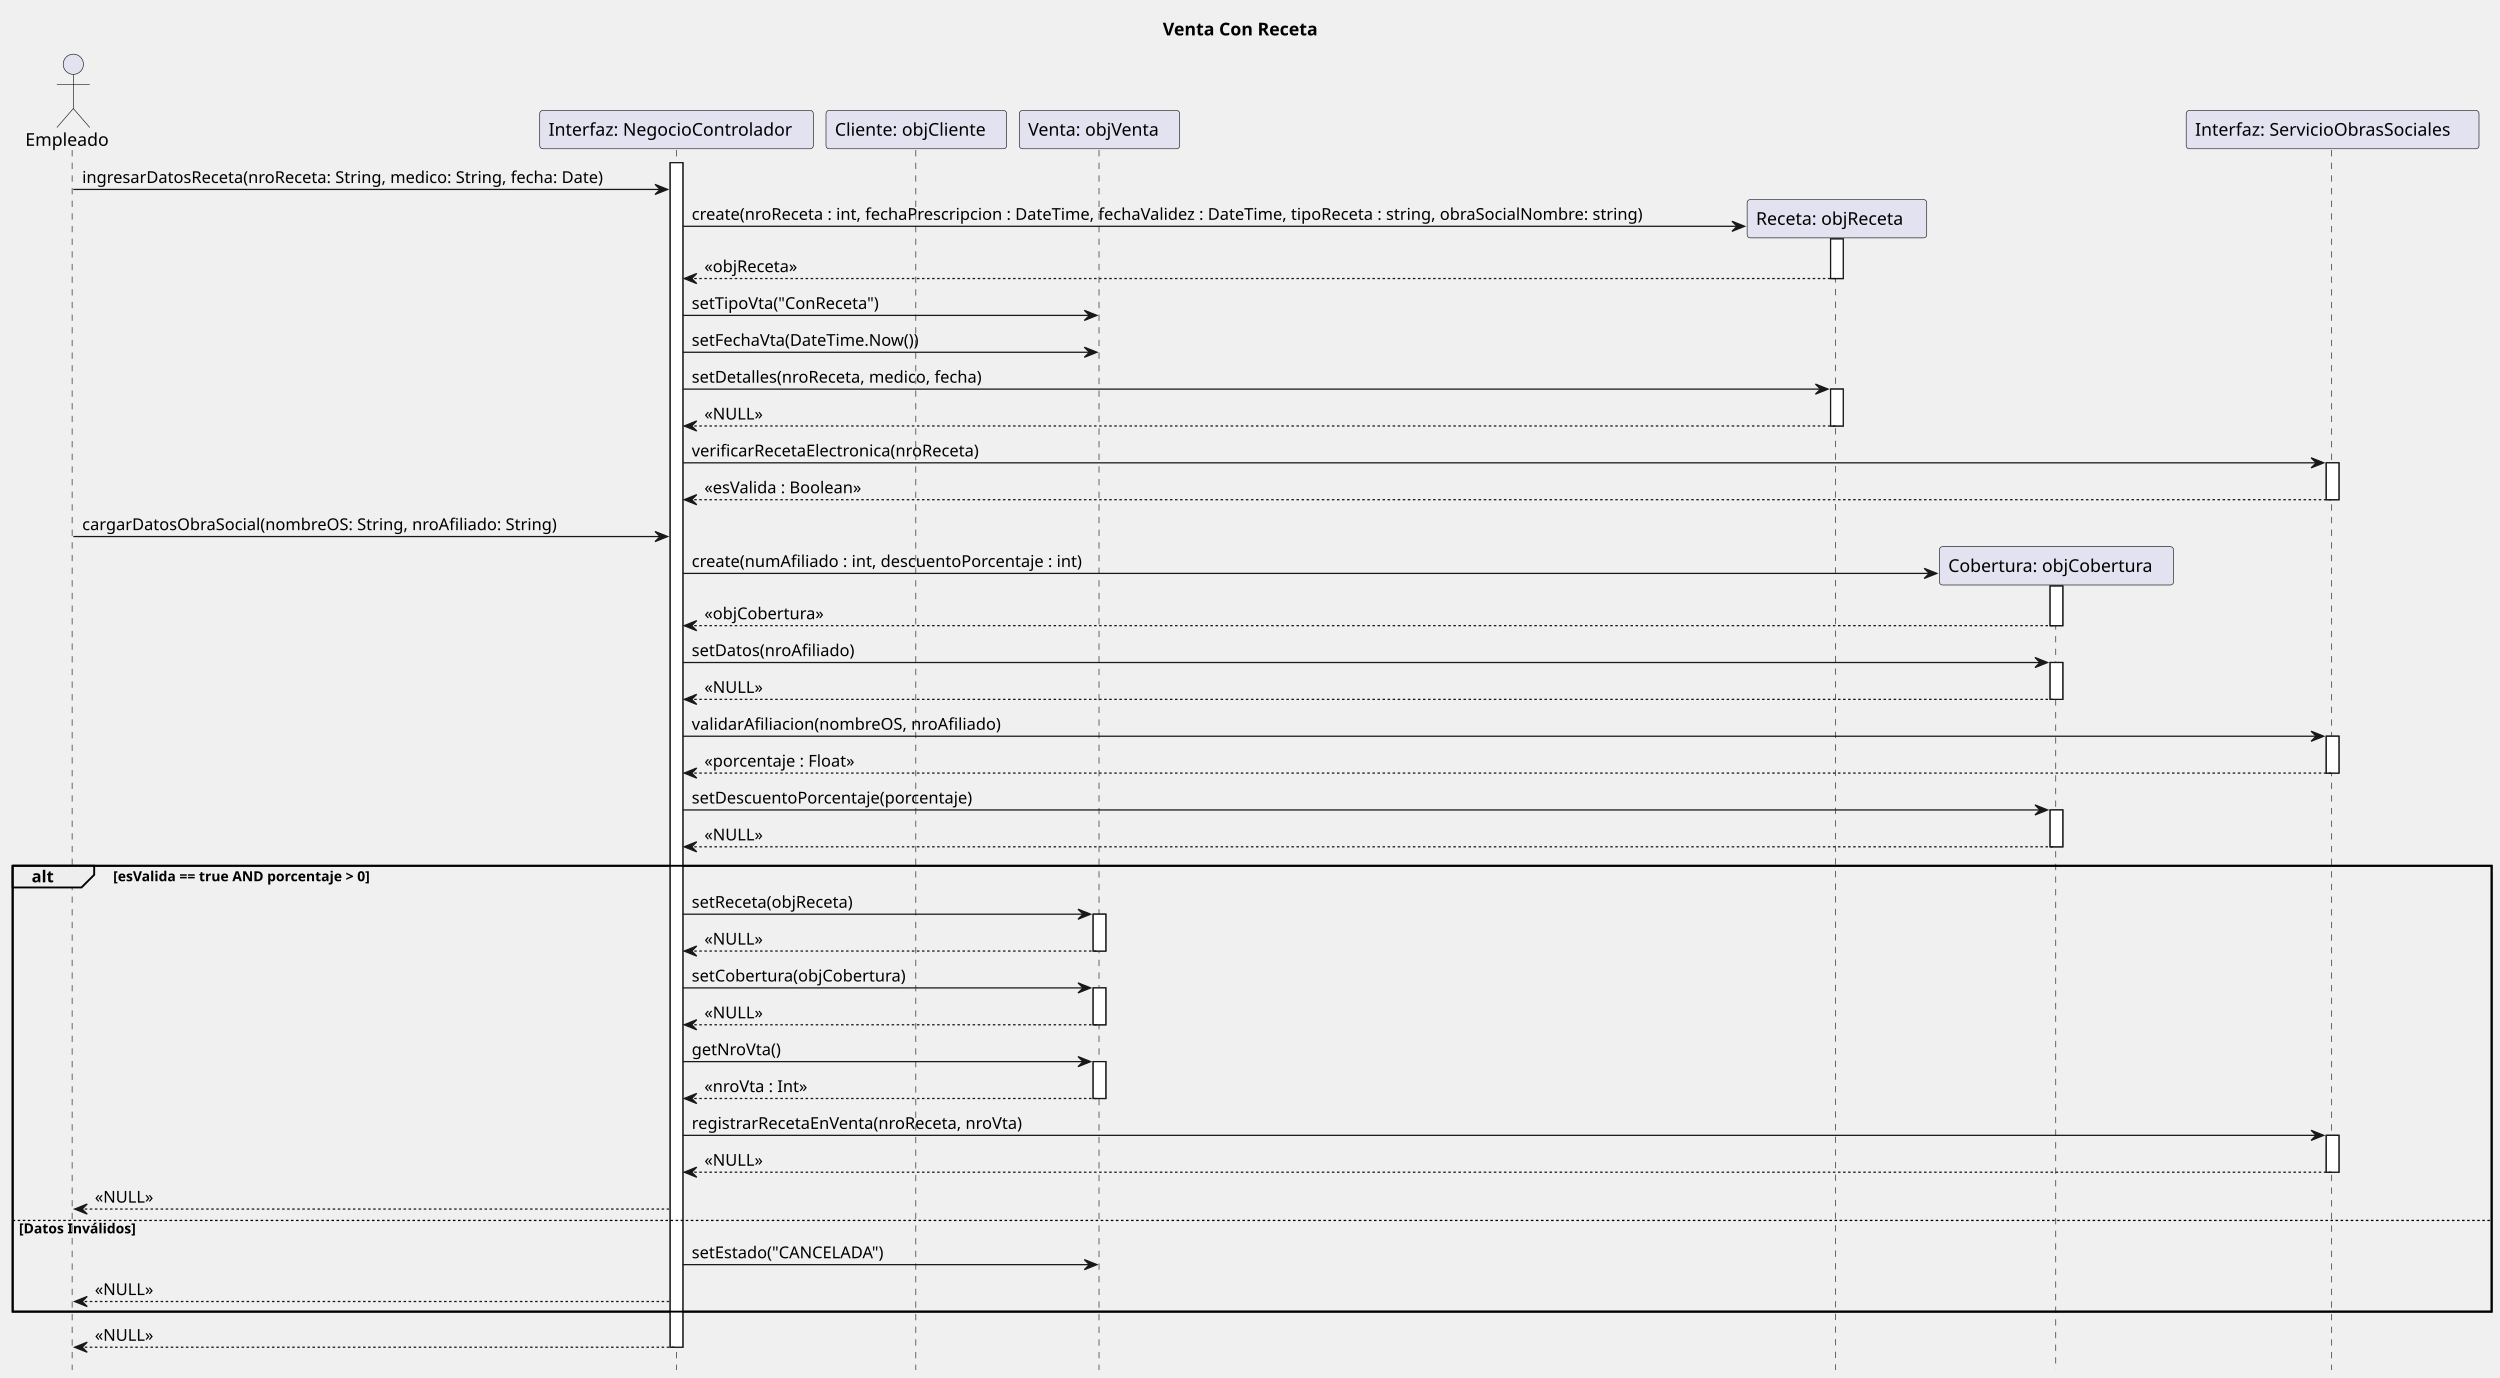
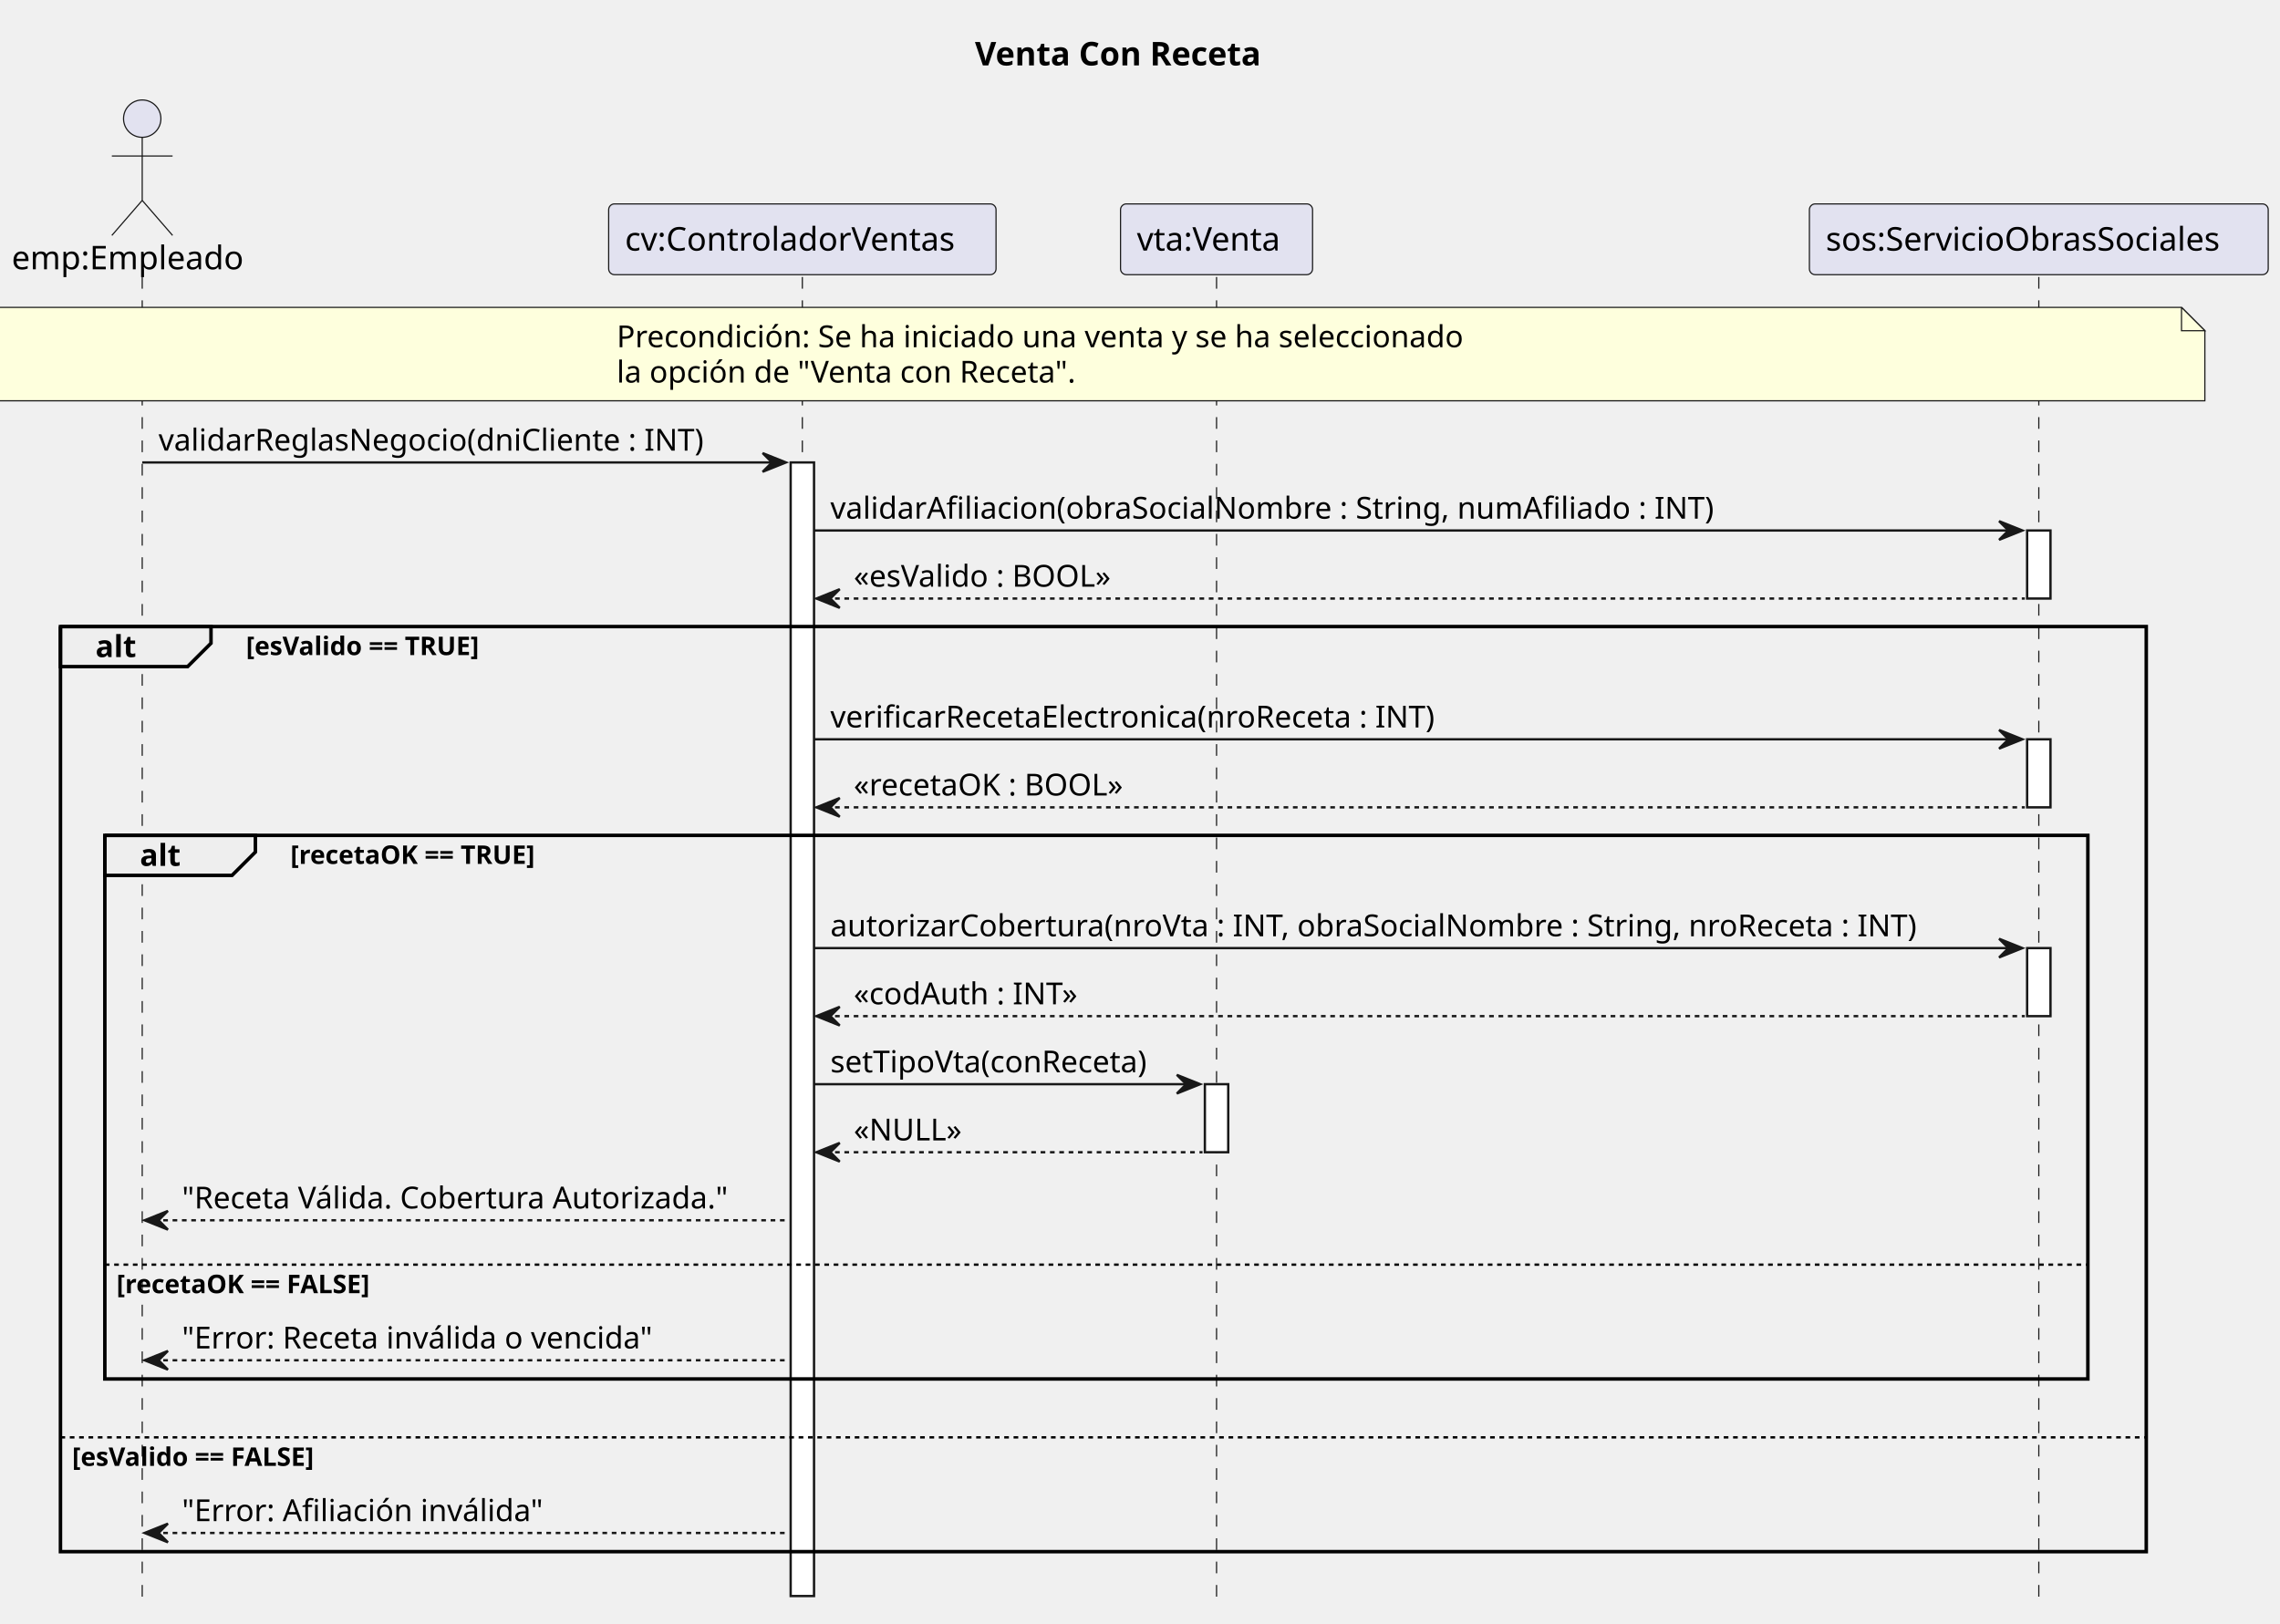
- <svg xmlns="http://www.w3.org/2000/svg" contentStyleType="text/css" data-diagram-type="SEQUENCE" height="1089px" preserveAspectRatio="none" style="width:1976px;height:1089px;background:#FFFFFF;" version="1.1" viewBox="0 0 1976 1089" width="1976px" zoomAndPan="magnify">
+ <svg xmlns="http://www.w3.org/2000/svg" contentStyleType="text/css" data-diagram-type="SEQUENCE" height="695px" preserveAspectRatio="none" style="width:976px;height:695px;background:#FFFFFF;" version="1.1" viewBox="0 0 976 695" width="976px" zoomAndPan="magnify">
  <defs />
  <g>
-     <text fill="#000000" font-family="sans-serif" font-size="14" font-weight="bold" lengthAdjust="spacing" textLength="140.253" x="919.071" y="27.995">Venta Con Receta</text>
+     <text fill="#000000" font-family="sans-serif" font-size="14" font-weight="bold" lengthAdjust="spacing" textLength="140.253" x="417.351" y="27.995">Venta Con Receta</text>
    <g>
-       <rect fill="#FFFFFF" height="936.25" style="stroke:#181818;stroke-width:1;" width="10" x="529.729" y="128.594" />
+       <rect fill="#000000" fill-opacity="0" height="569.734" width="8" x="57.379" y="118.594" />
+       <line style="stroke:#181818;stroke-width:0.5;stroke-dasharray:5,5;" x1="60.879" x2="60.879" y1="118.594" y2="688.328" />
    </g>
    <g>
-       <rect fill="#FFFFFF" height="29.133" style="stroke:#181818;stroke-width:1;" width="10" x="864.048" y="722.578" />
+       <rect fill="#000000" fill-opacity="0" height="569.734" width="8" x="339.962" y="118.594" />
+       <line style="stroke:#181818;stroke-width:0.5;stroke-dasharray:5,5;" x1="343.462" x2="343.462" y1="118.594" y2="688.328" />
    </g>
    <g>
-       <rect fill="#FFFFFF" height="29.133" style="stroke:#181818;stroke-width:1;" width="10" x="864.048" y="780.844" />
+       <rect fill="#FFFFFF" height="485.336" style="stroke:#181818;stroke-width:1;" width="10" x="338.462" y="197.992" />
    </g>
    <g>
-       <rect fill="#FFFFFF" height="29.133" style="stroke:#181818;stroke-width:1;" width="10" x="864.048" y="839.109" />
+       <rect fill="#000000" fill-opacity="0" height="569.734" width="8" x="517.269" y="118.594" />
+       <line style="stroke:#181818;stroke-width:0.5;stroke-dasharray:5,5;" x1="520.769" x2="520.769" y1="118.594" y2="688.328" />
    </g>
    <g>
-       <rect fill="#FFFFFF" height="31.297" style="stroke:#181818;stroke-width:1;" width="10" x="1446.906" y="188.859" />
+       <rect fill="#FFFFFF" height="29.133" style="stroke:#181818;stroke-width:1;" width="10" x="515.769" y="464.188" />
    </g>
    <g>
-       <rect fill="#FFFFFF" height="29.133" style="stroke:#181818;stroke-width:1;" width="10" x="1446.906" y="307.555" />
+       <rect fill="#000000" fill-opacity="0" height="569.734" width="8" x="869.252" y="118.594" />
+       <line style="stroke:#181818;stroke-width:0.5;stroke-dasharray:5,5;" x1="872.752" x2="872.752" y1="118.594" y2="688.328" />
    </g>
    <g>
-       <rect fill="#FFFFFF" height="31.297" style="stroke:#181818;stroke-width:1;" width="10" x="1620.429" y="463.219" />
+       <rect fill="#FFFFFF" height="29.133" style="stroke:#181818;stroke-width:1;" width="10" x="867.752" y="227.125" />
    </g>
    <g>
-       <rect fill="#FFFFFF" height="29.133" style="stroke:#181818;stroke-width:1;" width="10" x="1620.429" y="523.648" />
+       <rect fill="#FFFFFF" height="29.133" style="stroke:#181818;stroke-width:1;" width="10" x="867.752" y="316.523" />
    </g>
    <g>
-       <rect fill="#FFFFFF" height="29.133" style="stroke:#181818;stroke-width:1;" width="10" x="1620.429" y="640.18" />
+       <rect fill="#FFFFFF" height="29.133" style="stroke:#181818;stroke-width:1;" width="10" x="867.752" y="405.922" />
    </g>
-     <g>
-       <rect fill="#FFFFFF" height="29.133" style="stroke:#181818;stroke-width:1;" width="10" x="1838.686" y="365.82" />
-     </g>
-     <g>
-       <rect fill="#FFFFFF" height="29.133" style="stroke:#181818;stroke-width:1;" width="10" x="1838.686" y="581.914" />
-     </g>
-     <g>
-       <rect fill="#FFFFFF" height="29.133" style="stroke:#181818;stroke-width:1;" width="10" x="1838.686" y="897.375" />
-     </g>
-     <rect fill="none" height="352.398" style="stroke:#000000;stroke-width:1.5;" width="1959.394" x="10" y="684.312" />
-     <g>
-       <rect fill="#000000" fill-opacity="0" height="964.25" width="8" x="53.952" y="118.594" />
-       <line style="stroke:#181818;stroke-width:0.5;stroke-dasharray:5,5;" x1="57" x2="57" y1="118.594" y2="1082.844" />
-     </g>
-     <g>
-       <rect fill="#000000" fill-opacity="0" height="964.25" width="8" x="530.729" y="118.594" />
-       <line style="stroke:#181818;stroke-width:0.5;stroke-dasharray:5,5;" x1="534.591" x2="534.591" y1="118.594" y2="1082.844" />
-     </g>
-     <g>
-       <rect fill="#000000" fill-opacity="0" height="964.25" width="8" x="720.264" y="118.594" />
-       <line style="stroke:#181818;stroke-width:0.5;stroke-dasharray:5,5;" x1="723.866" x2="723.866" y1="118.594" y2="1082.844" />
-     </g>
-     <g>
-       <rect fill="#000000" fill-opacity="0" height="964.25" width="8" x="865.048" y="118.594" />
-       <line style="stroke:#181818;stroke-width:0.5;stroke-dasharray:5,5;" x1="868.662" x2="868.662" y1="118.594" y2="1082.844" />
-     </g>
-     <g>
-       <rect fill="#000000" fill-opacity="0" height="894.469" width="8" x="1447.906" y="188.375" />
-       <line style="stroke:#181818;stroke-width:0.5;stroke-dasharray:5,5;" x1="1450.932" x2="1450.932" y1="188.375" y2="1082.844" />
-     </g>
-     <g>
-       <rect fill="#000000" fill-opacity="0" height="620.109" width="8" x="1621.429" y="462.734" />
-       <line style="stroke:#181818;stroke-width:0.5;stroke-dasharray:5,5;" x1="1624.88" x2="1624.88" y1="462.734" y2="1082.844" />
-     </g>
-     <g>
-       <rect fill="#000000" fill-opacity="0" height="964.25" width="8" x="1839.686" y="118.594" />
-       <line style="stroke:#181818;stroke-width:0.5;stroke-dasharray:5,5;" x1="1842.977" x2="1842.977" y1="118.594" y2="1082.844" />
-     </g>
-     <g class="participant participant-head" data-participant="emp">
-       <text fill="#000000" font-family="sans-serif" font-size="14" lengthAdjust="spacing" textLength="69.904" x="20" y="115.292">Empleado</text>
-       <ellipse cx="57.952" cy="50.797" fill="#E2E2F0" rx="8" ry="8" style="stroke:#181818;stroke-width:0.5;" />
-       <path d="M57.952,58.797 L57.952,85.797 M44.952,66.797 L70.952,66.797 M57.952,85.797 L44.952,100.797 M57.952,85.797 L70.952,100.797" fill="none" style="stroke:#181818;stroke-width:0.5;" />
-     </g>
-     <g class="participant participant-head" data-participant="NegCtrl">
-       <rect fill="#E2E2F0" height="30.297" rx="2.5" ry="2.5" style="stroke:#181818;stroke-width:0.5;" width="216.275" x="426.591" y="87.297" />
-       <text fill="#000000" font-family="sans-serif" font-size="14" lengthAdjust="spacing" textLength="202.275" x="433.591" y="107.292">Interfaz: NegocioControlador</text>
-     </g>
-     <g class="participant participant-head" data-participant="cli">
-       <rect fill="#E2E2F0" height="30.297" rx="2.5" ry="2.5" style="stroke:#181818;stroke-width:0.5;" width="142.796" x="652.866" y="87.297" />
-       <text fill="#000000" font-family="sans-serif" font-size="14" lengthAdjust="spacing" textLength="128.796" x="659.866" y="107.292">Cliente: objCliente</text>
-     </g>
-     <g class="participant participant-head" data-participant="venta">
-       <rect fill="#E2E2F0" height="30.297" rx="2.5" ry="2.5" style="stroke:#181818;stroke-width:0.5;" width="126.772" x="805.662" y="87.297" />
-       <text fill="#000000" font-family="sans-serif" font-size="14" lengthAdjust="spacing" textLength="112.772" x="812.662" y="107.292">Venta: objVenta</text>
-     </g>
-     <g class="participant participant-head" data-participant="srvOS">
-       <rect fill="#E2E2F0" height="30.297" rx="2.5" ry="2.5" style="stroke:#181818;stroke-width:0.5;" width="231.417" x="1727.977" y="87.297" />
-       <text fill="#000000" font-family="sans-serif" font-size="14" lengthAdjust="spacing" textLength="217.417" x="1734.977" y="107.292">Interfaz: ServicioObrasSociales</text>
-     </g>
-     <g>
-       <rect fill="#FFFFFF" height="936.25" style="stroke:#181818;stroke-width:1;" width="10" x="529.729" y="128.594" />
-     </g>
-     <g>
-       <rect fill="#FFFFFF" height="29.133" style="stroke:#181818;stroke-width:1;" width="10" x="864.048" y="722.578" />
-     </g>
-     <g>
-       <rect fill="#FFFFFF" height="29.133" style="stroke:#181818;stroke-width:1;" width="10" x="864.048" y="780.844" />
-     </g>
-     <g>
-       <rect fill="#FFFFFF" height="29.133" style="stroke:#181818;stroke-width:1;" width="10" x="864.048" y="839.109" />
-     </g>
-     <g>
-       <rect fill="#FFFFFF" height="31.297" style="stroke:#181818;stroke-width:1;" width="10" x="1446.906" y="188.859" />
-     </g>
-     <g>
-       <rect fill="#FFFFFF" height="29.133" style="stroke:#181818;stroke-width:1;" width="10" x="1446.906" y="307.555" />
-     </g>
-     <g>
-       <rect fill="#FFFFFF" height="31.297" style="stroke:#181818;stroke-width:1;" width="10" x="1620.429" y="463.219" />
-     </g>
-     <g>
-       <rect fill="#FFFFFF" height="29.133" style="stroke:#181818;stroke-width:1;" width="10" x="1620.429" y="523.648" />
-     </g>
-     <g>
-       <rect fill="#FFFFFF" height="29.133" style="stroke:#181818;stroke-width:1;" width="10" x="1620.429" y="640.18" />
-     </g>
-     <g>
-       <rect fill="#FFFFFF" height="29.133" style="stroke:#181818;stroke-width:1;" width="10" x="1838.686" y="365.82" />
-     </g>
-     <g>
-       <rect fill="#FFFFFF" height="29.133" style="stroke:#181818;stroke-width:1;" width="10" x="1838.686" y="581.914" />
-     </g>
-     <g>
-       <rect fill="#FFFFFF" height="29.133" style="stroke:#181818;stroke-width:1;" width="10" x="1838.686" y="897.375" />
-     </g>
-     <g class="message" data-participant-1="emp" data-participant-2="NegCtrl">
-       <polygon fill="#181818" points="517.729,145.727,527.729,149.727,517.729,153.727,521.729,149.727" style="stroke:#181818;stroke-width:1;" />
-       <line style="stroke:#181818;stroke-width:1;" x1="57.952" x2="523.729" y1="149.727" y2="149.727" />
-       <text fill="#000000" font-family="sans-serif" font-size="13" lengthAdjust="spacing" textLength="447.776" x="64.952" y="144.661">ingresarDatosReceta(nroReceta: String, medico: String, fecha: Date)</text>
-     </g>
-     <g class="message" data-participant-1="NegCtrl" data-participant-2="receta">
-       <polygon fill="#181818" points="1368.932,174.859,1378.932,178.859,1368.932,182.859,1372.932,178.859" style="stroke:#181818;stroke-width:1;" />
-       <line style="stroke:#181818;stroke-width:1;" x1="539.729" x2="1374.932" y1="178.859" y2="178.859" />
-       <text fill="#000000" font-family="sans-serif" font-size="13" lengthAdjust="spacing" textLength="817.204" x="546.729" y="173.793">create(nroReceta : int, fechaPrescripcion : DateTime, fechaValidez : DateTime, tipoReceta : string, obraSocialNombre: string)</text>
-     </g>
-     <rect fill="#E2E2F0" height="30.297" rx="2.5" ry="2.5" style="stroke:#181818;stroke-width:0.5;" width="141.948" x="1380.932" y="157.727" />
-     <text fill="#000000" font-family="sans-serif" font-size="14" lengthAdjust="spacing" textLength="127.948" x="1387.932" y="177.722">Receta: objReceta</text>
-     <g class="message" data-participant-1="receta" data-participant-2="NegCtrl">
-       <polygon fill="#181818" points="550.729,216.156,540.729,220.156,550.729,224.156,546.729,220.156" style="stroke:#181818;stroke-width:1;" />
-       <line style="stroke:#181818;stroke-width:1;stroke-dasharray:2,2;" x1="544.729" x2="1450.906" y1="220.156" y2="220.156" />
-       <text fill="#000000" font-family="sans-serif" font-size="13" lengthAdjust="spacing" textLength="80.964" x="556.729" y="215.09">«objReceta»</text>
-     </g>
-     <g class="message" data-participant-1="NegCtrl" data-participant-2="venta">
-       <polygon fill="#181818" points="857.048,245.289,867.048,249.289,857.048,253.289,861.048,249.289" style="stroke:#181818;stroke-width:1;" />
-       <line style="stroke:#181818;stroke-width:1;" x1="539.729" x2="863.048" y1="249.289" y2="249.289" />
-       <text fill="#000000" font-family="sans-serif" font-size="13" lengthAdjust="spacing" textLength="162.195" x="546.729" y="244.223">setTipoVta("ConReceta")</text>
-     </g>
-     <g class="message" data-participant-1="NegCtrl" data-participant-2="venta">
-       <polygon fill="#181818" points="857.048,274.422,867.048,278.422,857.048,282.422,861.048,278.422" style="stroke:#181818;stroke-width:1;" />
-       <line style="stroke:#181818;stroke-width:1;" x1="539.729" x2="863.048" y1="278.422" y2="278.422" />
-       <text fill="#000000" font-family="sans-serif" font-size="13" lengthAdjust="spacing" textLength="196.669" x="546.729" y="273.356">setFechaVta(DateTime.Now())</text>
-     </g>
-     <g class="message" data-participant-1="NegCtrl" data-participant-2="receta">
-       <polygon fill="#181818" points="1434.906,303.555,1444.906,307.555,1434.906,311.555,1438.906,307.555" style="stroke:#181818;stroke-width:1;" />
-       <line style="stroke:#181818;stroke-width:1;" x1="539.729" x2="1440.906" y1="307.555" y2="307.555" />
-       <text fill="#000000" font-family="sans-serif" font-size="13" lengthAdjust="spacing" textLength="249.939" x="546.729" y="302.489">setDetalles(nroReceta, medico, fecha)</text>
-     </g>
-     <g class="message" data-participant-1="receta" data-participant-2="NegCtrl">
-       <polygon fill="#181818" points="550.729,332.688,540.729,336.688,550.729,340.688,546.729,336.688" style="stroke:#181818;stroke-width:1;" />
-       <line style="stroke:#181818;stroke-width:1;stroke-dasharray:2,2;" x1="544.729" x2="1450.906" y1="336.688" y2="336.688" />
-       <text fill="#000000" font-family="sans-serif" font-size="13" lengthAdjust="spacing" textLength="49.632" x="556.729" y="331.622">«NULL»</text>
-     </g>
-     <g class="message" data-participant-1="NegCtrl" data-participant-2="srvOS">
-       <polygon fill="#181818" points="1826.686,361.82,1836.686,365.82,1826.686,369.82,1830.686,365.82" style="stroke:#181818;stroke-width:1;" />
-       <line style="stroke:#181818;stroke-width:1;" x1="539.729" x2="1832.686" y1="365.82" y2="365.82" />
-       <text fill="#000000" font-family="sans-serif" font-size="13" lengthAdjust="spacing" textLength="247.787" x="546.729" y="360.754">verificarRecetaElectronica(nroReceta)</text>
-     </g>
-     <g class="message" data-participant-1="srvOS" data-participant-2="NegCtrl">
-       <polygon fill="#181818" points="550.729,390.953,540.729,394.953,550.729,398.953,546.729,394.953" style="stroke:#181818;stroke-width:1;" />
-       <line style="stroke:#181818;stroke-width:1;stroke-dasharray:2,2;" x1="544.729" x2="1842.686" y1="394.953" y2="394.953" />
-       <text fill="#000000" font-family="sans-serif" font-size="13" lengthAdjust="spacing" textLength="136.265" x="556.729" y="389.887">«esValida : Boolean»</text>
-     </g>
-     <g class="message" data-participant-1="emp" data-participant-2="NegCtrl">
-       <polygon fill="#181818" points="517.729,420.086,527.729,424.086,517.729,428.086,521.729,424.086" style="stroke:#181818;stroke-width:1;" />
-       <line style="stroke:#181818;stroke-width:1;" x1="57.952" x2="523.729" y1="424.086" y2="424.086" />
-       <text fill="#000000" font-family="sans-serif" font-size="13" lengthAdjust="spacing" textLength="402.137" x="64.952" y="419.02">cargarDatosObraSocial(nombreOS: String, nroAfiliado: String)</text>
-     </g>
-     <g class="message" data-participant-1="NegCtrl" data-participant-2="cob">
-       <polygon fill="#181818" points="1520.88,449.219,1530.88,453.219,1520.88,457.219,1524.88,453.219" style="stroke:#181818;stroke-width:1;" />
-       <line style="stroke:#181818;stroke-width:1;" x1="539.729" x2="1526.88" y1="453.219" y2="453.219" />
-       <text fill="#000000" font-family="sans-serif" font-size="13" lengthAdjust="spacing" textLength="333.658" x="546.729" y="448.153">create(numAfiliado : int, descuentoPorcentaje : int)</text>
-     </g>
-     <rect fill="#E2E2F0" height="30.297" rx="2.5" ry="2.5" style="stroke:#181818;stroke-width:0.5;" width="185.097" x="1532.88" y="432.086" />
-     <text fill="#000000" font-family="sans-serif" font-size="14" lengthAdjust="spacing" textLength="171.097" x="1539.88" y="452.081">Cobertura: objCobertura</text>
-     <g class="message" data-participant-1="cob" data-participant-2="NegCtrl">
-       <polygon fill="#181818" points="550.729,490.516,540.729,494.516,550.729,498.516,546.729,494.516" style="stroke:#181818;stroke-width:1;" />
-       <line style="stroke:#181818;stroke-width:1;stroke-dasharray:2,2;" x1="544.729" x2="1624.429" y1="494.516" y2="494.516" />
-       <text fill="#000000" font-family="sans-serif" font-size="13" lengthAdjust="spacing" textLength="100.998" x="556.729" y="489.45">«objCobertura»</text>
-     </g>
-     <g class="message" data-participant-1="NegCtrl" data-participant-2="cob">
-       <polygon fill="#181818" points="1608.429,519.648,1618.429,523.648,1608.429,527.648,1612.429,523.648" style="stroke:#181818;stroke-width:1;" />
-       <line style="stroke:#181818;stroke-width:1;" x1="539.729" x2="1614.429" y1="523.648" y2="523.648" />
-       <text fill="#000000" font-family="sans-serif" font-size="13" lengthAdjust="spacing" textLength="137.827" x="546.729" y="518.582">setDatos(nroAfiliado)</text>
-     </g>
-     <g class="message" data-participant-1="cob" data-participant-2="NegCtrl">
-       <polygon fill="#181818" points="550.729,548.781,540.729,552.781,550.729,556.781,546.729,552.781" style="stroke:#181818;stroke-width:1;" />
-       <line style="stroke:#181818;stroke-width:1;stroke-dasharray:2,2;" x1="544.729" x2="1624.429" y1="552.781" y2="552.781" />
-       <text fill="#000000" font-family="sans-serif" font-size="13" lengthAdjust="spacing" textLength="49.632" x="556.729" y="547.715">«NULL»</text>
-     </g>
-     <g class="message" data-participant-1="NegCtrl" data-participant-2="srvOS">
-       <polygon fill="#181818" points="1826.686,577.914,1836.686,581.914,1826.686,585.914,1830.686,581.914" style="stroke:#181818;stroke-width:1;" />
-       <line style="stroke:#181818;stroke-width:1;" x1="539.729" x2="1832.686" y1="581.914" y2="581.914" />
-       <text fill="#000000" font-family="sans-serif" font-size="13" lengthAdjust="spacing" textLength="261.028" x="546.729" y="576.848">validarAfiliacion(nombreOS, nroAfiliado)</text>
-     </g>
-     <g class="message" data-participant-1="srvOS" data-participant-2="NegCtrl">
-       <polygon fill="#181818" points="550.729,607.047,540.729,611.047,550.729,615.047,546.729,611.047" style="stroke:#181818;stroke-width:1;" />
-       <line style="stroke:#181818;stroke-width:1;stroke-dasharray:2,2;" x1="544.729" x2="1842.686" y1="611.047" y2="611.047" />
-       <text fill="#000000" font-family="sans-serif" font-size="13" lengthAdjust="spacing" textLength="130.267" x="556.729" y="605.981">«porcentaje : Float»</text>
-     </g>
-     <g class="message" data-participant-1="NegCtrl" data-participant-2="cob">
-       <polygon fill="#181818" points="1608.429,636.18,1618.429,640.18,1608.429,644.18,1612.429,640.18" style="stroke:#181818;stroke-width:1;" />
-       <line style="stroke:#181818;stroke-width:1;" x1="539.729" x2="1614.429" y1="640.18" y2="640.18" />
-       <text fill="#000000" font-family="sans-serif" font-size="13" lengthAdjust="spacing" textLength="238.272" x="546.729" y="635.114">setDescuentoPorcentaje(porcentaje)</text>
-     </g>
-     <g class="message" data-participant-1="cob" data-participant-2="NegCtrl">
-       <polygon fill="#181818" points="550.729,665.312,540.729,669.312,550.729,673.312,546.729,669.312" style="stroke:#181818;stroke-width:1;" />
-       <line style="stroke:#181818;stroke-width:1;stroke-dasharray:2,2;" x1="544.729" x2="1624.429" y1="669.312" y2="669.312" />
-       <text fill="#000000" font-family="sans-serif" font-size="13" lengthAdjust="spacing" textLength="49.632" x="556.729" y="664.247">«NULL»</text>
-     </g>
-     <path d="M10,684.312 L74.443,684.312 L74.443,691.445 L64.443,701.445 L10,701.445 L10,684.312" fill="#EEEEEE" style="stroke:#000000;stroke-width:1.5;" />
-     <rect fill="none" height="352.398" style="stroke:#000000;stroke-width:1.5;" width="1959.394" x="10" y="684.312" />
-     <text fill="#000000" font-family="sans-serif" font-size="13" font-weight="bold" lengthAdjust="spacing" textLength="19.443" x="25" y="697.379">alt</text>
-     <text fill="#000000" font-family="sans-serif" font-size="11" font-weight="bold" lengthAdjust="spacing" textLength="240.523" x="89.443" y="696.523">[esValida == true AND porcentaje &gt; 0]</text>
-     <g class="message" data-participant-1="NegCtrl" data-participant-2="venta">
-       <polygon fill="#181818" points="852.048,718.578,862.048,722.578,852.048,726.578,856.048,722.578" style="stroke:#181818;stroke-width:1;" />
-       <line style="stroke:#181818;stroke-width:1;" x1="539.729" x2="858.048" y1="722.578" y2="722.578" />
-       <text fill="#000000" font-family="sans-serif" font-size="13" lengthAdjust="spacing" textLength="140.309" x="546.729" y="717.512">setReceta(objReceta)</text>
-     </g>
-     <g class="message" data-participant-1="venta" data-participant-2="NegCtrl">
-       <polygon fill="#181818" points="550.729,747.711,540.729,751.711,550.729,755.711,546.729,751.711" style="stroke:#181818;stroke-width:1;" />
-       <line style="stroke:#181818;stroke-width:1;stroke-dasharray:2,2;" x1="544.729" x2="868.048" y1="751.711" y2="751.711" />
-       <text fill="#000000" font-family="sans-serif" font-size="13" lengthAdjust="spacing" textLength="49.632" x="556.729" y="746.645">«NULL»</text>
-     </g>
-     <g class="message" data-participant-1="NegCtrl" data-participant-2="venta">
-       <polygon fill="#181818" points="852.048,776.844,862.048,780.844,852.048,784.844,856.048,780.844" style="stroke:#181818;stroke-width:1;" />
-       <line style="stroke:#181818;stroke-width:1;" x1="539.729" x2="858.048" y1="780.844" y2="780.844" />
-       <text fill="#000000" font-family="sans-serif" font-size="13" lengthAdjust="spacing" textLength="180.375" x="546.729" y="775.778">setCobertura(objCobertura)</text>
-     </g>
-     <g class="message" data-participant-1="venta" data-participant-2="NegCtrl">
-       <polygon fill="#181818" points="550.729,805.977,540.729,809.977,550.729,813.977,546.729,809.977" style="stroke:#181818;stroke-width:1;" />
-       <line style="stroke:#181818;stroke-width:1;stroke-dasharray:2,2;" x1="544.729" x2="868.048" y1="809.977" y2="809.977" />
-       <text fill="#000000" font-family="sans-serif" font-size="13" lengthAdjust="spacing" textLength="49.632" x="556.729" y="804.911">«NULL»</text>
-     </g>
-     <g class="message" data-participant-1="NegCtrl" data-participant-2="venta">
-       <polygon fill="#181818" points="852.048,835.109,862.048,839.109,852.048,843.109,856.048,839.109" style="stroke:#181818;stroke-width:1;" />
-       <line style="stroke:#181818;stroke-width:1;" x1="539.729" x2="858.048" y1="839.109" y2="839.109" />
-       <text fill="#000000" font-family="sans-serif" font-size="13" lengthAdjust="spacing" textLength="76.47" x="546.729" y="834.043">getNroVta()</text>
-     </g>
-     <g class="message" data-participant-1="venta" data-participant-2="NegCtrl">
-       <polygon fill="#181818" points="550.729,864.242,540.729,868.242,550.729,872.242,546.729,868.242" style="stroke:#181818;stroke-width:1;" />
-       <line style="stroke:#181818;stroke-width:1;stroke-dasharray:2,2;" x1="544.729" x2="868.048" y1="868.242" y2="868.242" />
-       <text fill="#000000" font-family="sans-serif" font-size="13" lengthAdjust="spacing" textLength="89.216" x="556.729" y="863.176">«nroVta : Int»</text>
-     </g>
-     <g class="message" data-participant-1="NegCtrl" data-participant-2="srvOS">
-       <polygon fill="#181818" points="1826.686,893.375,1836.686,897.375,1826.686,901.375,1830.686,897.375" style="stroke:#181818;stroke-width:1;" />
-       <line style="stroke:#181818;stroke-width:1;" x1="539.729" x2="1832.686" y1="897.375" y2="897.375" />
-       <text fill="#000000" font-family="sans-serif" font-size="13" lengthAdjust="spacing" textLength="284.299" x="546.729" y="892.309">registrarRecetaEnVenta(nroReceta, nroVta)</text>
-     </g>
-     <g class="message" data-participant-1="srvOS" data-participant-2="NegCtrl">
-       <polygon fill="#181818" points="550.729,922.508,540.729,926.508,550.729,930.508,546.729,926.508" style="stroke:#181818;stroke-width:1;" />
-       <line style="stroke:#181818;stroke-width:1;stroke-dasharray:2,2;" x1="544.729" x2="1842.686" y1="926.508" y2="926.508" />
-       <text fill="#000000" font-family="sans-serif" font-size="13" lengthAdjust="spacing" textLength="49.632" x="556.729" y="921.442">«NULL»</text>
-     </g>
-     <g class="message" data-participant-1="NegCtrl" data-participant-2="emp">
-       <polygon fill="#181818" points="68.952,951.641,58.952,955.641,68.952,959.641,64.952,955.641" style="stroke:#181818;stroke-width:1;" />
-       <line style="stroke:#181818;stroke-width:1;stroke-dasharray:2,2;" x1="62.952" x2="528.729" y1="955.641" y2="955.641" />
-       <text fill="#000000" font-family="sans-serif" font-size="13" lengthAdjust="spacing" textLength="49.632" x="74.952" y="950.575">«NULL»</text>
-     </g>
-     <line style="stroke:#000000;stroke-width:1;stroke-dasharray:2,2;" x1="10" x2="1969.394" y1="964.641" y2="964.641" />
-     <text fill="#000000" font-family="sans-serif" font-size="11" font-weight="bold" lengthAdjust="spacing" textLength="105.837" x="15" y="974.851">[Datos Inválidos]</text>
-     <g class="message" data-participant-1="NegCtrl" data-participant-2="venta">
-       <polygon fill="#181818" points="857.048,995.578,867.048,999.578,857.048,1003.578,861.048,999.578" style="stroke:#181818;stroke-width:1;" />
-       <line style="stroke:#181818;stroke-width:1;" x1="539.729" x2="863.048" y1="999.578" y2="999.578" />
-       <text fill="#000000" font-family="sans-serif" font-size="13" lengthAdjust="spacing" textLength="166.251" x="546.729" y="994.512">setEstado("CANCELADA")</text>
-     </g>
-     <g class="message" data-participant-1="NegCtrl" data-participant-2="emp">
-       <polygon fill="#181818" points="68.952,1024.711,58.952,1028.711,68.952,1032.711,64.952,1028.711" style="stroke:#181818;stroke-width:1;" />
-       <line style="stroke:#181818;stroke-width:1;stroke-dasharray:2,2;" x1="62.952" x2="528.729" y1="1028.711" y2="1028.711" />
-       <text fill="#000000" font-family="sans-serif" font-size="13" lengthAdjust="spacing" textLength="49.632" x="74.952" y="1023.645">«NULL»</text>
-     </g>
-     <g class="message" data-participant-1="NegCtrl" data-participant-2="emp">
-       <polygon fill="#181818" points="68.952,1060.844,58.952,1064.844,68.952,1068.844,64.952,1064.844" style="stroke:#181818;stroke-width:1;" />
-       <line style="stroke:#181818;stroke-width:1;stroke-dasharray:2,2;" x1="62.952" x2="533.729" y1="1064.844" y2="1064.844" />
-       <text fill="#000000" font-family="sans-serif" font-size="13" lengthAdjust="spacing" textLength="49.632" x="74.952" y="1059.778">«NULL»</text>
-     </g>
+     <text fill="#000000" font-family="sans-serif" font-size="14" lengthAdjust="spacing" textLength="105.759" x="5" y="115.292">emp:Empleado</text>
+     <ellipse cx="60.879" cy="50.797" fill="#E2E2F0" rx="8" ry="8" style="stroke:#181818;stroke-width:0.5;" />
+     <path d="M60.879,58.797 L60.879,85.797 M47.879,66.797 L73.879,66.797 M60.879,85.797 L47.879,100.797 M60.879,85.797 L73.879,100.797" fill="none" style="stroke:#181818;stroke-width:0.5;" />
+     <rect fill="#E2E2F0" height="30.297" rx="2.5" ry="2.5" style="stroke:#181818;stroke-width:0.5;" width="165.826" x="260.549" y="87.297" />
+     <text fill="#000000" font-family="sans-serif" font-size="14" lengthAdjust="spacing" textLength="151.826" x="267.549" y="107.292">cv:ControladorVentas</text>
+     <rect fill="#E2E2F0" height="30.297" rx="2.5" ry="2.5" style="stroke:#181818;stroke-width:0.5;" width="82.202" x="479.668" y="87.297" />
+     <text fill="#000000" font-family="sans-serif" font-size="14" lengthAdjust="spacing" textLength="68.202" x="486.668" y="107.292">vta:Venta</text>
+     <rect fill="#E2E2F0" height="30.297" rx="2.5" ry="2.5" style="stroke:#181818;stroke-width:0.5;" width="196.403" x="774.551" y="87.297" />
+     <text fill="#000000" font-family="sans-serif" font-size="14" lengthAdjust="spacing" textLength="182.403" x="781.551" y="107.292">sos:ServicioObrasSociales</text>
+     <path d="M-11.161,131.594 L-11.161,171.594 L943.839,171.594 L943.839,141.594 L933.839,131.594 L-11.161,131.594" fill="#FEFFDD" style="stroke:#181818;stroke-width:0.5;" />
+     <path d="M933.839,131.594 L933.839,141.594 L943.839,141.594 L933.839,131.594" fill="#FEFFDD" style="stroke:#181818;stroke-width:0.5;" />
+     <text fill="#000000" font-family="sans-serif" font-size="13" lengthAdjust="spacing" textLength="392.52" x="263.99" y="148.661">Precondición: Se ha iniciado una venta y se ha seleccionado</text>
+     <text fill="#000000" font-family="sans-serif" font-size="13" lengthAdjust="spacing" textLength="214.513" x="263.99" y="163.793">la opción de "Venta con Receta".</text>
+     <polygon fill="#181818" points="326.462,193.992,336.462,197.992,326.462,201.992,330.462,197.992" style="stroke:#181818;stroke-width:1;" />
+     <line style="stroke:#181818;stroke-width:1;" x1="60.879" x2="332.462" y1="197.992" y2="197.992" />
+     <text fill="#000000" font-family="sans-serif" font-size="13" lengthAdjust="spacing" textLength="250.745" x="67.879" y="192.926">validarReglasNegocio(dniCliente : INT)</text>
+     <polygon fill="#181818" points="855.752,223.125,865.752,227.125,855.752,231.125,859.752,227.125" style="stroke:#181818;stroke-width:1;" />
+     <line style="stroke:#181818;stroke-width:1;" x1="348.462" x2="861.752" y1="227.125" y2="227.125" />
+     <text fill="#000000" font-family="sans-serif" font-size="13" lengthAdjust="spacing" textLength="405.279" x="355.462" y="222.059">validarAfiliacion(obraSocialNombre : String, numAfiliado : INT)</text>
+     <polygon fill="#181818" points="359.462,252.258,349.462,256.258,359.462,260.258,355.462,256.258" style="stroke:#181818;stroke-width:1;" />
+     <line style="stroke:#181818;stroke-width:1;stroke-dasharray:2,2;" x1="353.462" x2="866.752" y1="256.258" y2="256.258" />
+     <text fill="#000000" font-family="sans-serif" font-size="13" lengthAdjust="spacing" textLength="120.237" x="365.462" y="251.192">«esValido : BOOL»</text>
+     <path d="M25.879,268.258 L90.322,268.258 L90.322,275.391 L80.322,285.391 L25.879,285.391 L25.879,268.258" fill="#EEEEEE" style="stroke:#000000;stroke-width:1.5;" />
+     <rect fill="none" height="396.07" style="stroke:#000000;stroke-width:1.5;" width="892.873" x="25.879" y="268.258" />
+     <text fill="#000000" font-family="sans-serif" font-size="13" font-weight="bold" lengthAdjust="spacing" textLength="19.443" x="40.879" y="281.325">alt</text>
+     <text fill="#000000" font-family="sans-serif" font-size="11" font-weight="bold" lengthAdjust="spacing" textLength="121.483" x="105.322" y="280.468">[esValido == TRUE]</text>
+     <line style="stroke:#000000;stroke-width:1;stroke-dasharray:2,2;" x1="25.879" x2="918.752" y1="615.391" y2="615.391" />
+     <text fill="#000000" font-family="sans-serif" font-size="11" font-weight="bold" lengthAdjust="spacing" textLength="127.537" x="30.879" y="627.601">[esValido == FALSE]</text>
+     <polygon fill="#181818" points="855.752,312.523,865.752,316.523,855.752,320.523,859.752,316.523" style="stroke:#181818;stroke-width:1;" />
+     <line style="stroke:#181818;stroke-width:1;" x1="348.462" x2="861.752" y1="316.523" y2="316.523" />
+     <text fill="#000000" font-family="sans-serif" font-size="13" lengthAdjust="spacing" textLength="281.931" x="355.462" y="311.457">verificarRecetaElectronica(nroReceta : INT)</text>
+     <polygon fill="#181818" points="359.462,341.656,349.462,345.656,359.462,349.656,355.462,345.656" style="stroke:#181818;stroke-width:1;" />
+     <line style="stroke:#181818;stroke-width:1;stroke-dasharray:2,2;" x1="353.462" x2="866.752" y1="345.656" y2="345.656" />
+     <text fill="#000000" font-family="sans-serif" font-size="13" lengthAdjust="spacing" textLength="125.487" x="365.462" y="340.59">«recetaOK : BOOL»</text>
+     <path d="M44.879,357.656 L109.322,357.656 L109.322,364.789 L99.322,374.789 L44.879,374.789 L44.879,357.656" fill="#EEEEEE" style="stroke:#000000;stroke-width:1.5;" />
+     <rect fill="none" height="232.734" style="stroke:#000000;stroke-width:1.5;" width="848.873" x="44.879" y="357.656" />
+     <text fill="#000000" font-family="sans-serif" font-size="13" font-weight="bold" lengthAdjust="spacing" textLength="19.443" x="59.879" y="370.723">alt</text>
+     <text fill="#000000" font-family="sans-serif" font-size="11" font-weight="bold" lengthAdjust="spacing" textLength="125.99" x="124.322" y="369.867">[recetaOK == TRUE]</text>
+     <line style="stroke:#000000;stroke-width:1;stroke-dasharray:2,2;" x1="44.879" x2="893.752" y1="541.453" y2="541.453" />
+     <text fill="#000000" font-family="sans-serif" font-size="11" font-weight="bold" lengthAdjust="spacing" textLength="132.043" x="49.879" y="553.664">[recetaOK == FALSE]</text>
+     <polygon fill="#181818" points="855.752,401.922,865.752,405.922,855.752,409.922,859.752,405.922" style="stroke:#181818;stroke-width:1;" />
+     <line style="stroke:#181818;stroke-width:1;" x1="348.462" x2="861.752" y1="405.922" y2="405.922" />
+     <text fill="#000000" font-family="sans-serif" font-size="13" lengthAdjust="spacing" textLength="500.291" x="355.462" y="400.856">autorizarCobertura(nroVta : INT, obraSocialNombre : String, nroReceta : INT)</text>
+     <polygon fill="#181818" points="359.462,431.055,349.462,435.055,359.462,439.055,355.462,435.055" style="stroke:#181818;stroke-width:1;" />
+     <line style="stroke:#181818;stroke-width:1;stroke-dasharray:2,2;" x1="353.462" x2="866.752" y1="435.055" y2="435.055" />
+     <text fill="#000000" font-family="sans-serif" font-size="13" lengthAdjust="spacing" textLength="103.873" x="365.462" y="429.989">«codAuth : INT»</text>
+     <polygon fill="#181818" points="503.769,460.188,513.769,464.188,503.769,468.188,507.769,464.188" style="stroke:#181818;stroke-width:1;" />
+     <line style="stroke:#181818;stroke-width:1;" x1="348.462" x2="509.769" y1="464.188" y2="464.188" />
+     <text fill="#000000" font-family="sans-serif" font-size="13" lengthAdjust="spacing" textLength="148.307" x="355.462" y="459.122">setTipoVta(conReceta)</text>
+     <polygon fill="#181818" points="359.462,489.32,349.462,493.32,359.462,497.32,355.462,493.32" style="stroke:#181818;stroke-width:1;" />
+     <line style="stroke:#181818;stroke-width:1;stroke-dasharray:2,2;" x1="353.462" x2="514.769" y1="493.32" y2="493.32" />
+     <text fill="#000000" font-family="sans-serif" font-size="13" lengthAdjust="spacing" textLength="49.632" x="365.462" y="488.254">«NULL»</text>
+     <polygon fill="#181818" points="71.879,518.453,61.879,522.453,71.879,526.453,67.879,522.453" style="stroke:#181818;stroke-width:1;" />
+     <line style="stroke:#181818;stroke-width:1;stroke-dasharray:2,2;" x1="65.879" x2="337.462" y1="522.453" y2="522.453" />
+     <text fill="#000000" font-family="sans-serif" font-size="13" lengthAdjust="spacing" textLength="253.583" x="77.879" y="517.387">"Receta Válida. Cobertura Autorizada."</text>
+     <polygon fill="#181818" points="71.879,578.391,61.879,582.391,71.879,586.391,67.879,582.391" style="stroke:#181818;stroke-width:1;" />
+     <line style="stroke:#181818;stroke-width:1;stroke-dasharray:2,2;" x1="65.879" x2="337.462" y1="582.391" y2="582.391" />
+     <text fill="#000000" font-family="sans-serif" font-size="13" lengthAdjust="spacing" textLength="220.124" x="77.879" y="577.325">"Error: Receta inválida o vencida"</text>
+     <polygon fill="#181818" points="71.879,652.328,61.879,656.328,71.879,660.328,67.879,656.328" style="stroke:#181818;stroke-width:1;" />
+     <line style="stroke:#181818;stroke-width:1;stroke-dasharray:2,2;" x1="65.879" x2="337.462" y1="656.328" y2="656.328" />
+     <text fill="#000000" font-family="sans-serif" font-size="13" lengthAdjust="spacing" textLength="166.981" x="77.879" y="651.262">"Error: Afiliación inválida"</text>
  </g>
</svg>
